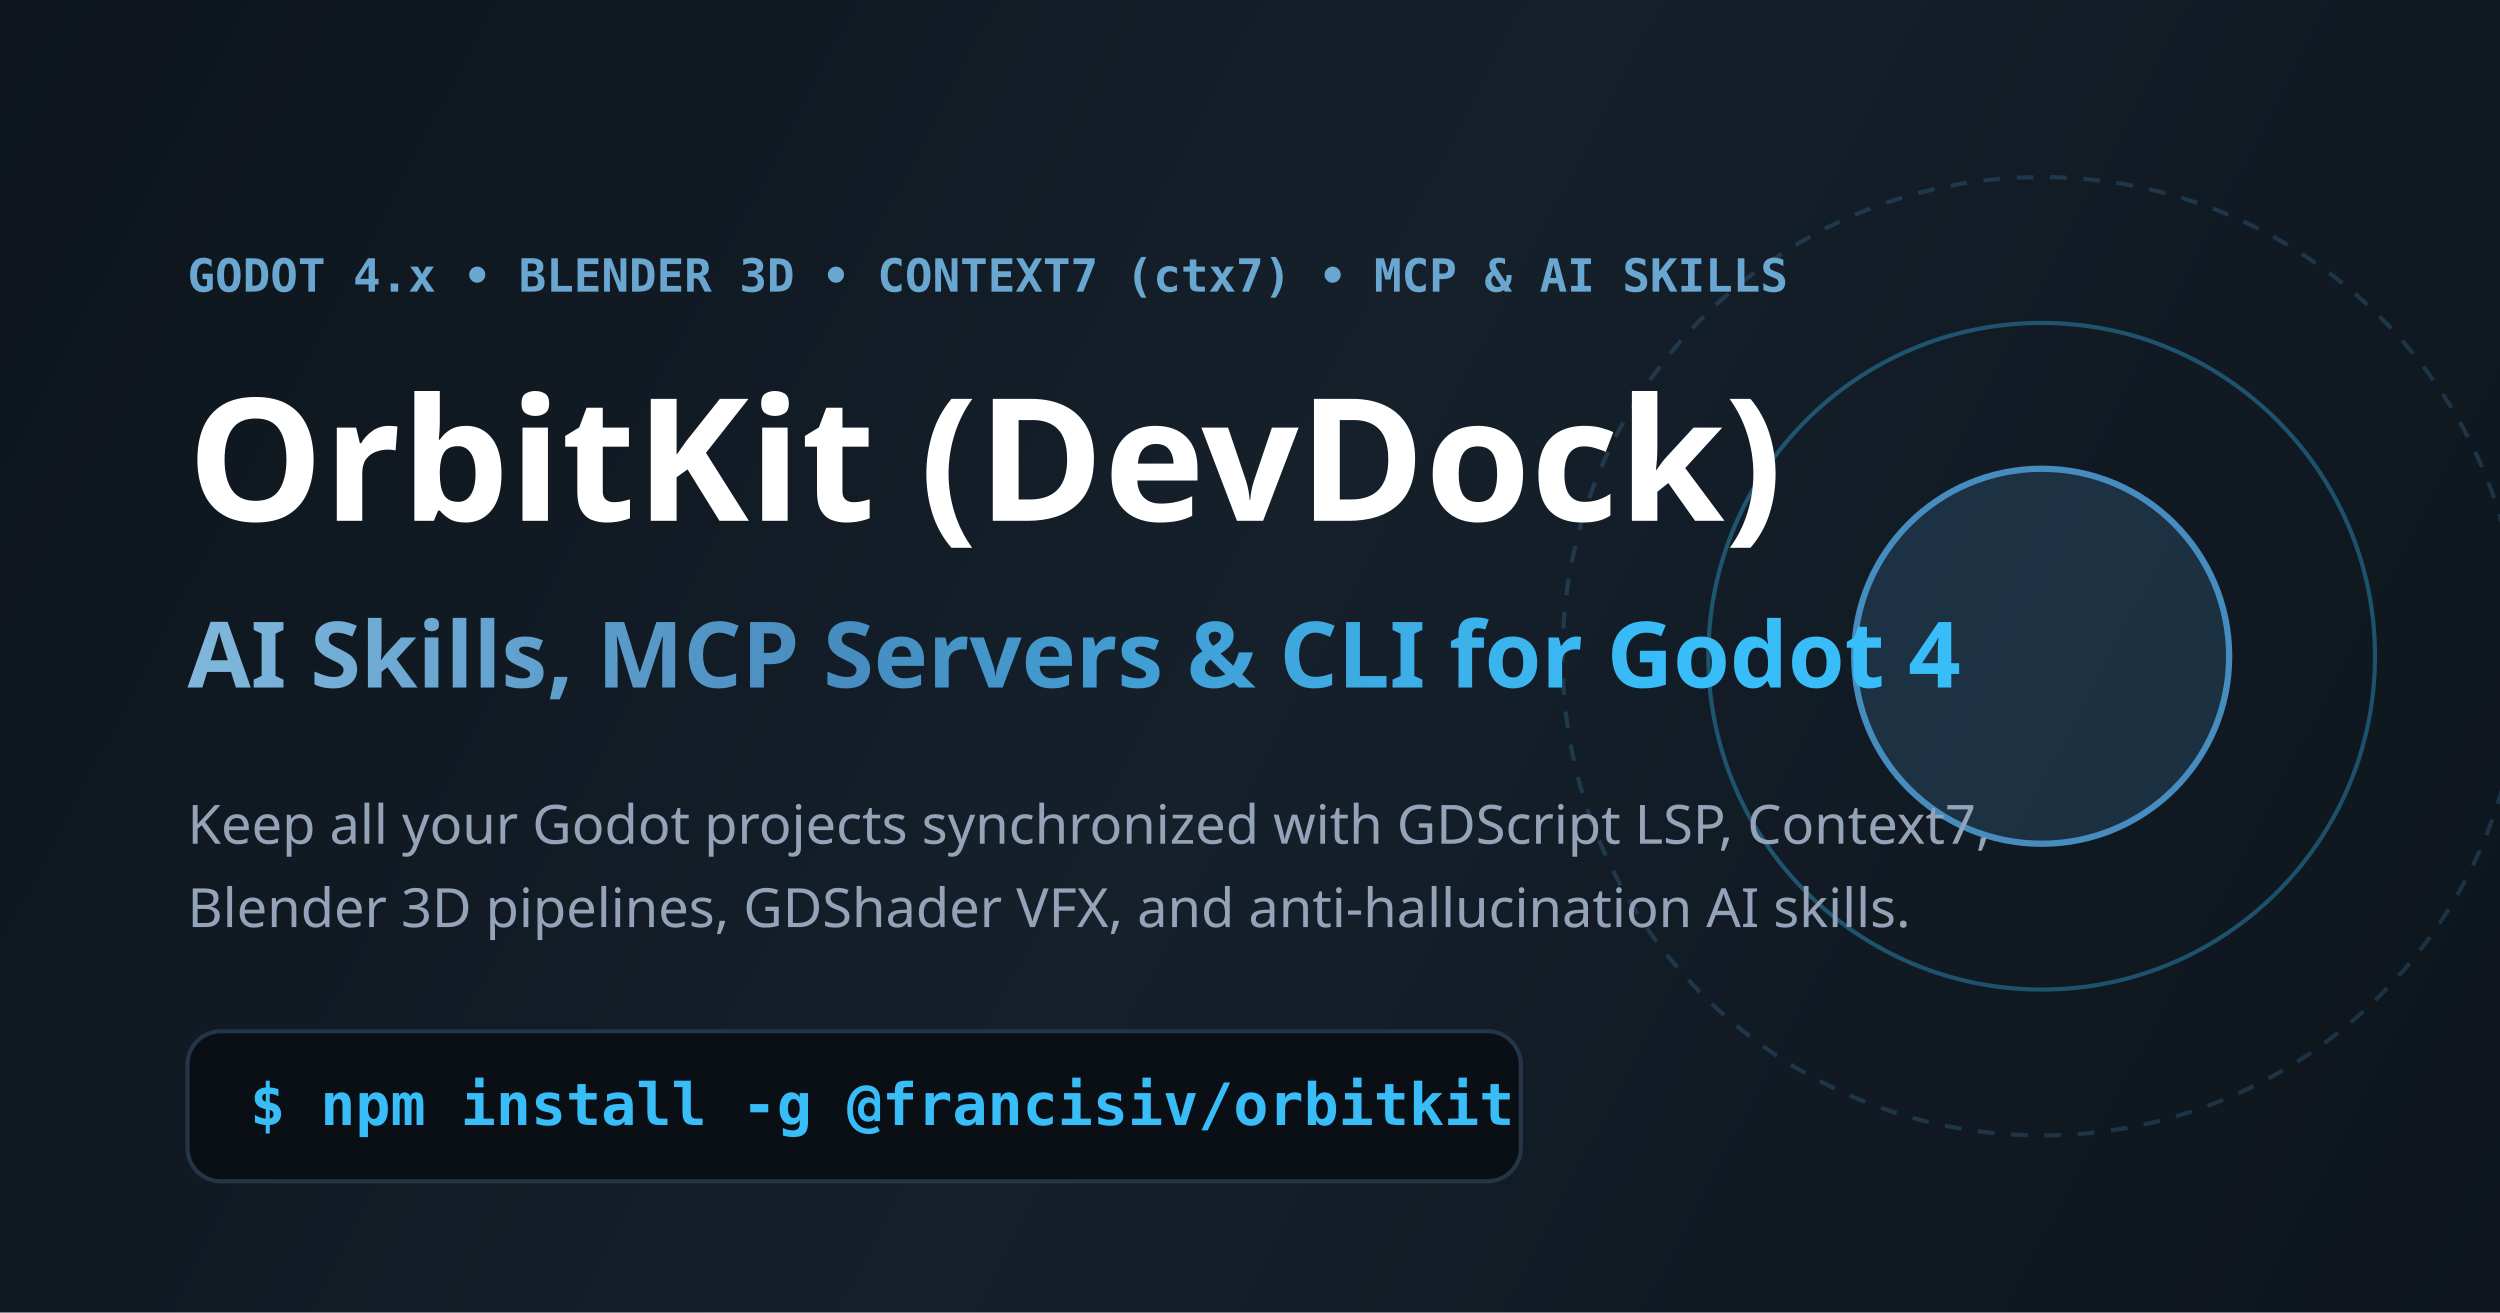
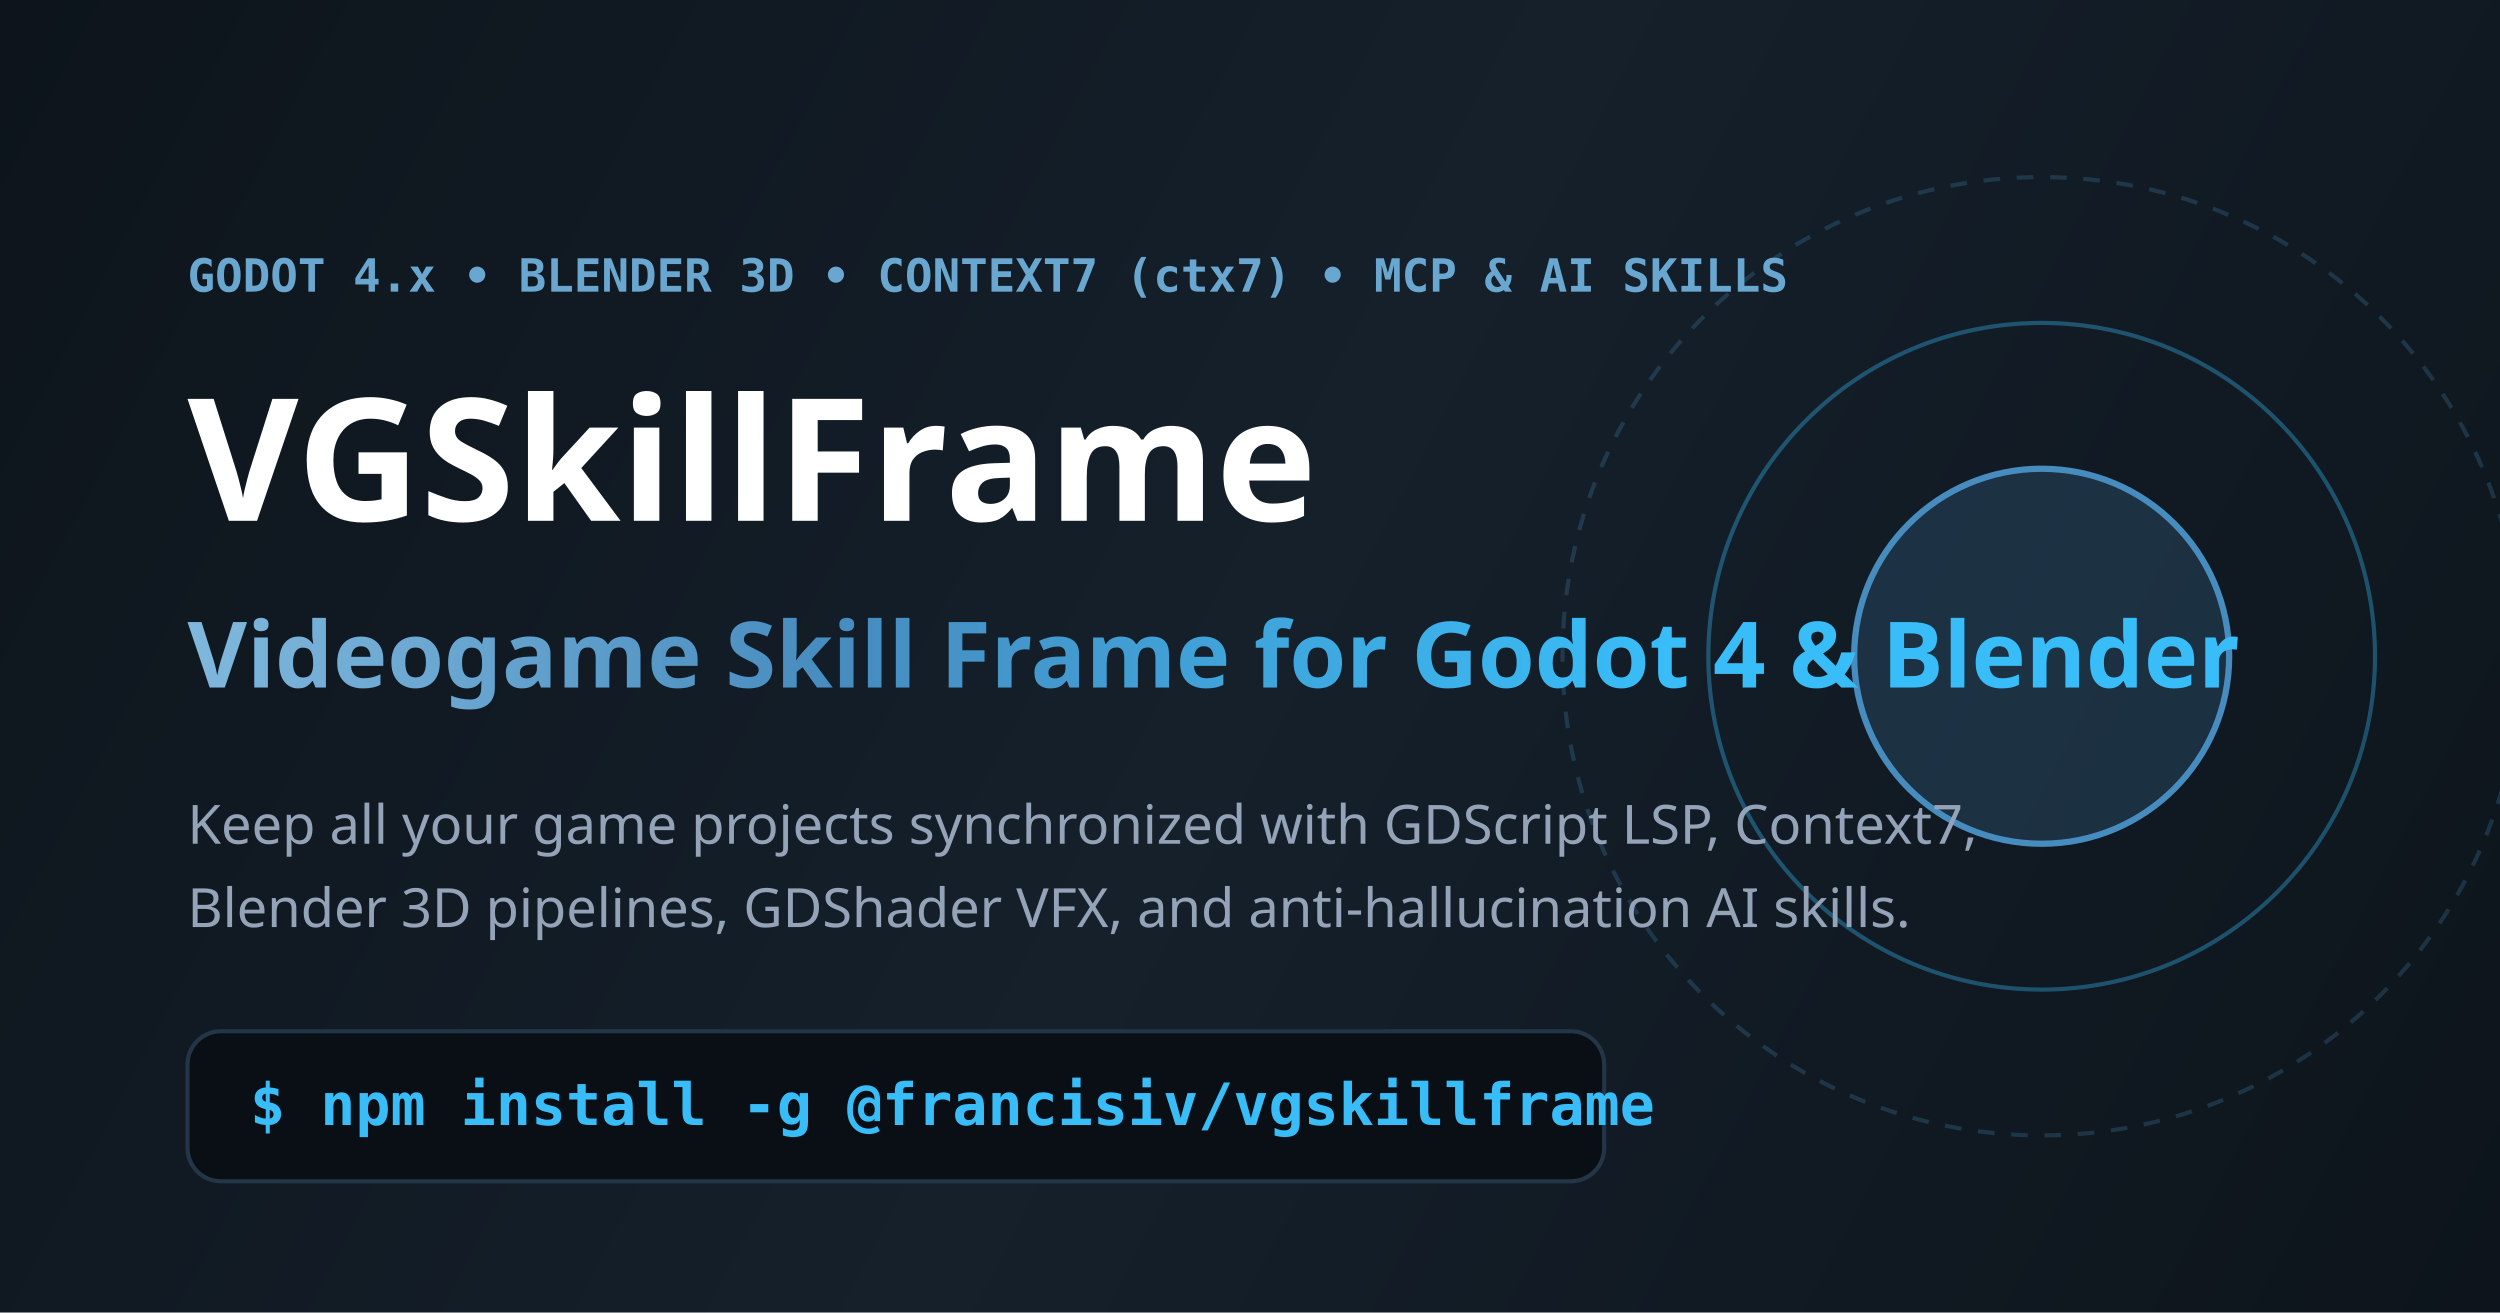
<svg xmlns="http://www.w3.org/2000/svg" width="1200" height="630" viewBox="0 0 1200 630" fill="none">
  <defs>
    <linearGradient id="bg" x1="0" y1="0" x2="1200" y2="630" gradientUnits="userSpaceOnUse">
      <stop offset="0%" stop-color="#0d141b" />
      <stop offset="50%" stop-color="#15202b" />
      <stop offset="100%" stop-color="#0d141b" />
    </linearGradient>
    <linearGradient id="titleGrad" x1="0" y1="0" x2="800" y2="0" gradientUnits="userSpaceOnUse">
      <stop offset="0%" stop-color="#91c4e5" />
      <stop offset="50%" stop-color="#478cbf" />
      <stop offset="100%" stop-color="#38bdf8" />
    </linearGradient>
  </defs>
  <rect width="1200" height="630" fill="url(#bg)" />
  <circle cx="980" cy="315" r="230" stroke="#478cbf" stroke-opacity="0.25" stroke-width="2" stroke-dasharray="8 8" />
  <circle cx="980" cy="315" r="160" stroke="#38bdf8" stroke-opacity="0.35" stroke-width="2" />
  <circle cx="980" cy="315" r="90" fill="#478cbf" fill-opacity="0.2" stroke="#478cbf" stroke-width="3" />
  <text x="90" y="140" fill="#69a7d0" font-family="monospace" font-size="22" font-weight="bold">GODOT 4.x • BLENDER 3D • CONTEXT7 (ctx7) • MCP &amp; AI SKILLS</text>
-   <text x="90" y="250" fill="#ffffff" font-family="sans-serif" font-size="82" font-weight="900">OrbitKit (DevDock)</text>
-   <text x="90" y="330" fill="url(#titleGrad)" font-family="sans-serif" font-size="44" font-weight="800">AI Skills, MCP Servers &amp; CLI for Godot 4</text>
-   <text x="90" y="405" fill="#94a3b8" font-family="sans-serif" font-size="26">Keep all your Godot projects synchronized with GDScript LSP, Context7,</text>
+   <text x="90" y="250" fill="#ffffff" font-family="sans-serif" font-size="82" font-weight="900">VGSkillFrame</text>
+   <text x="90" y="330" fill="url(#titleGrad)" font-family="sans-serif" font-size="44" font-weight="800">Videogame Skill Frame for Godot 4 &amp; Blender</text>
+   <text x="90" y="405" fill="#94a3b8" font-family="sans-serif" font-size="26">Keep all your game projects synchronized with GDScript LSP, Context7,</text>
  <text x="90" y="445" fill="#94a3b8" font-family="sans-serif" font-size="26">Blender 3D pipelines, GDShader VFX, and anti-hallucination AI skills.</text>
-   <rect x="90" y="495" width="640" height="72" rx="16" fill="#090f14" stroke="#233547" stroke-width="2" />
-   <text x="120" y="540" fill="#38bdf8" font-family="monospace" font-size="28" font-weight="bold">$ npm install -g @francisiv/orbitkit</text>
+   <rect x="90" y="495" width="680" height="72" rx="16" fill="#090f14" stroke="#233547" stroke-width="2" />
+   <text x="120" y="540" fill="#38bdf8" font-family="monospace" font-size="28" font-weight="bold">$ npm install -g @francisiv/vgskillframe</text>
</svg>
